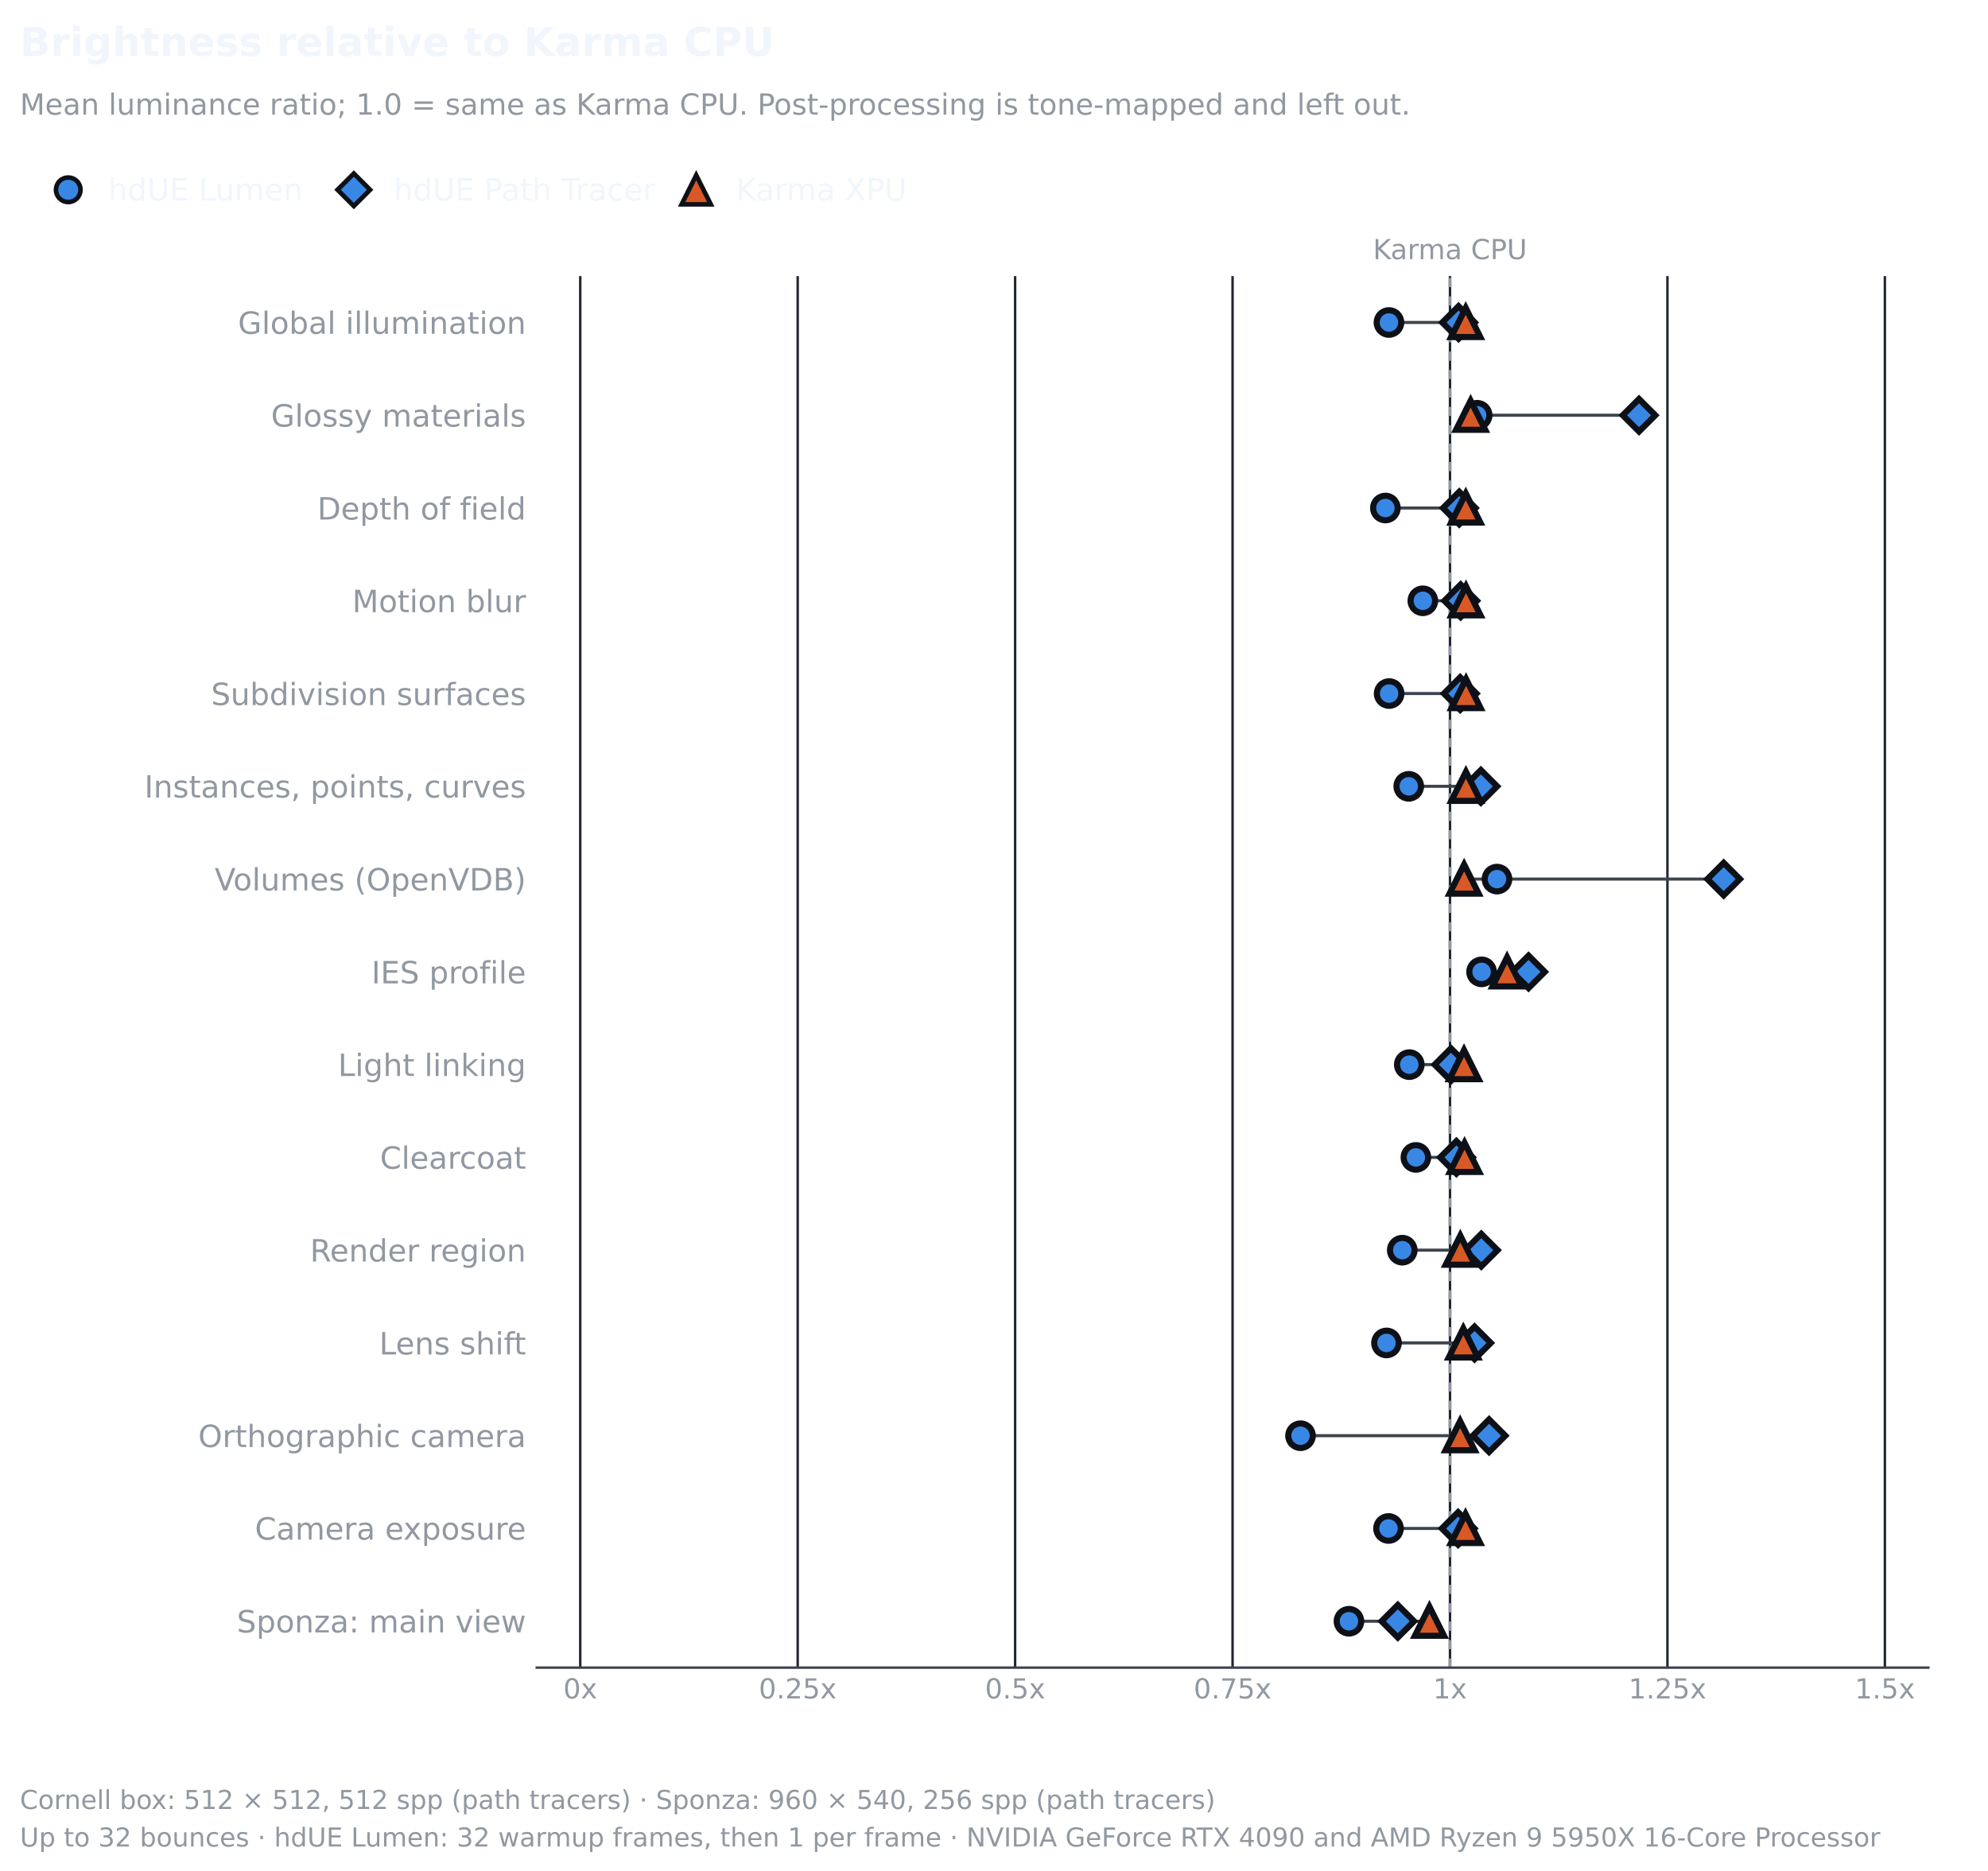
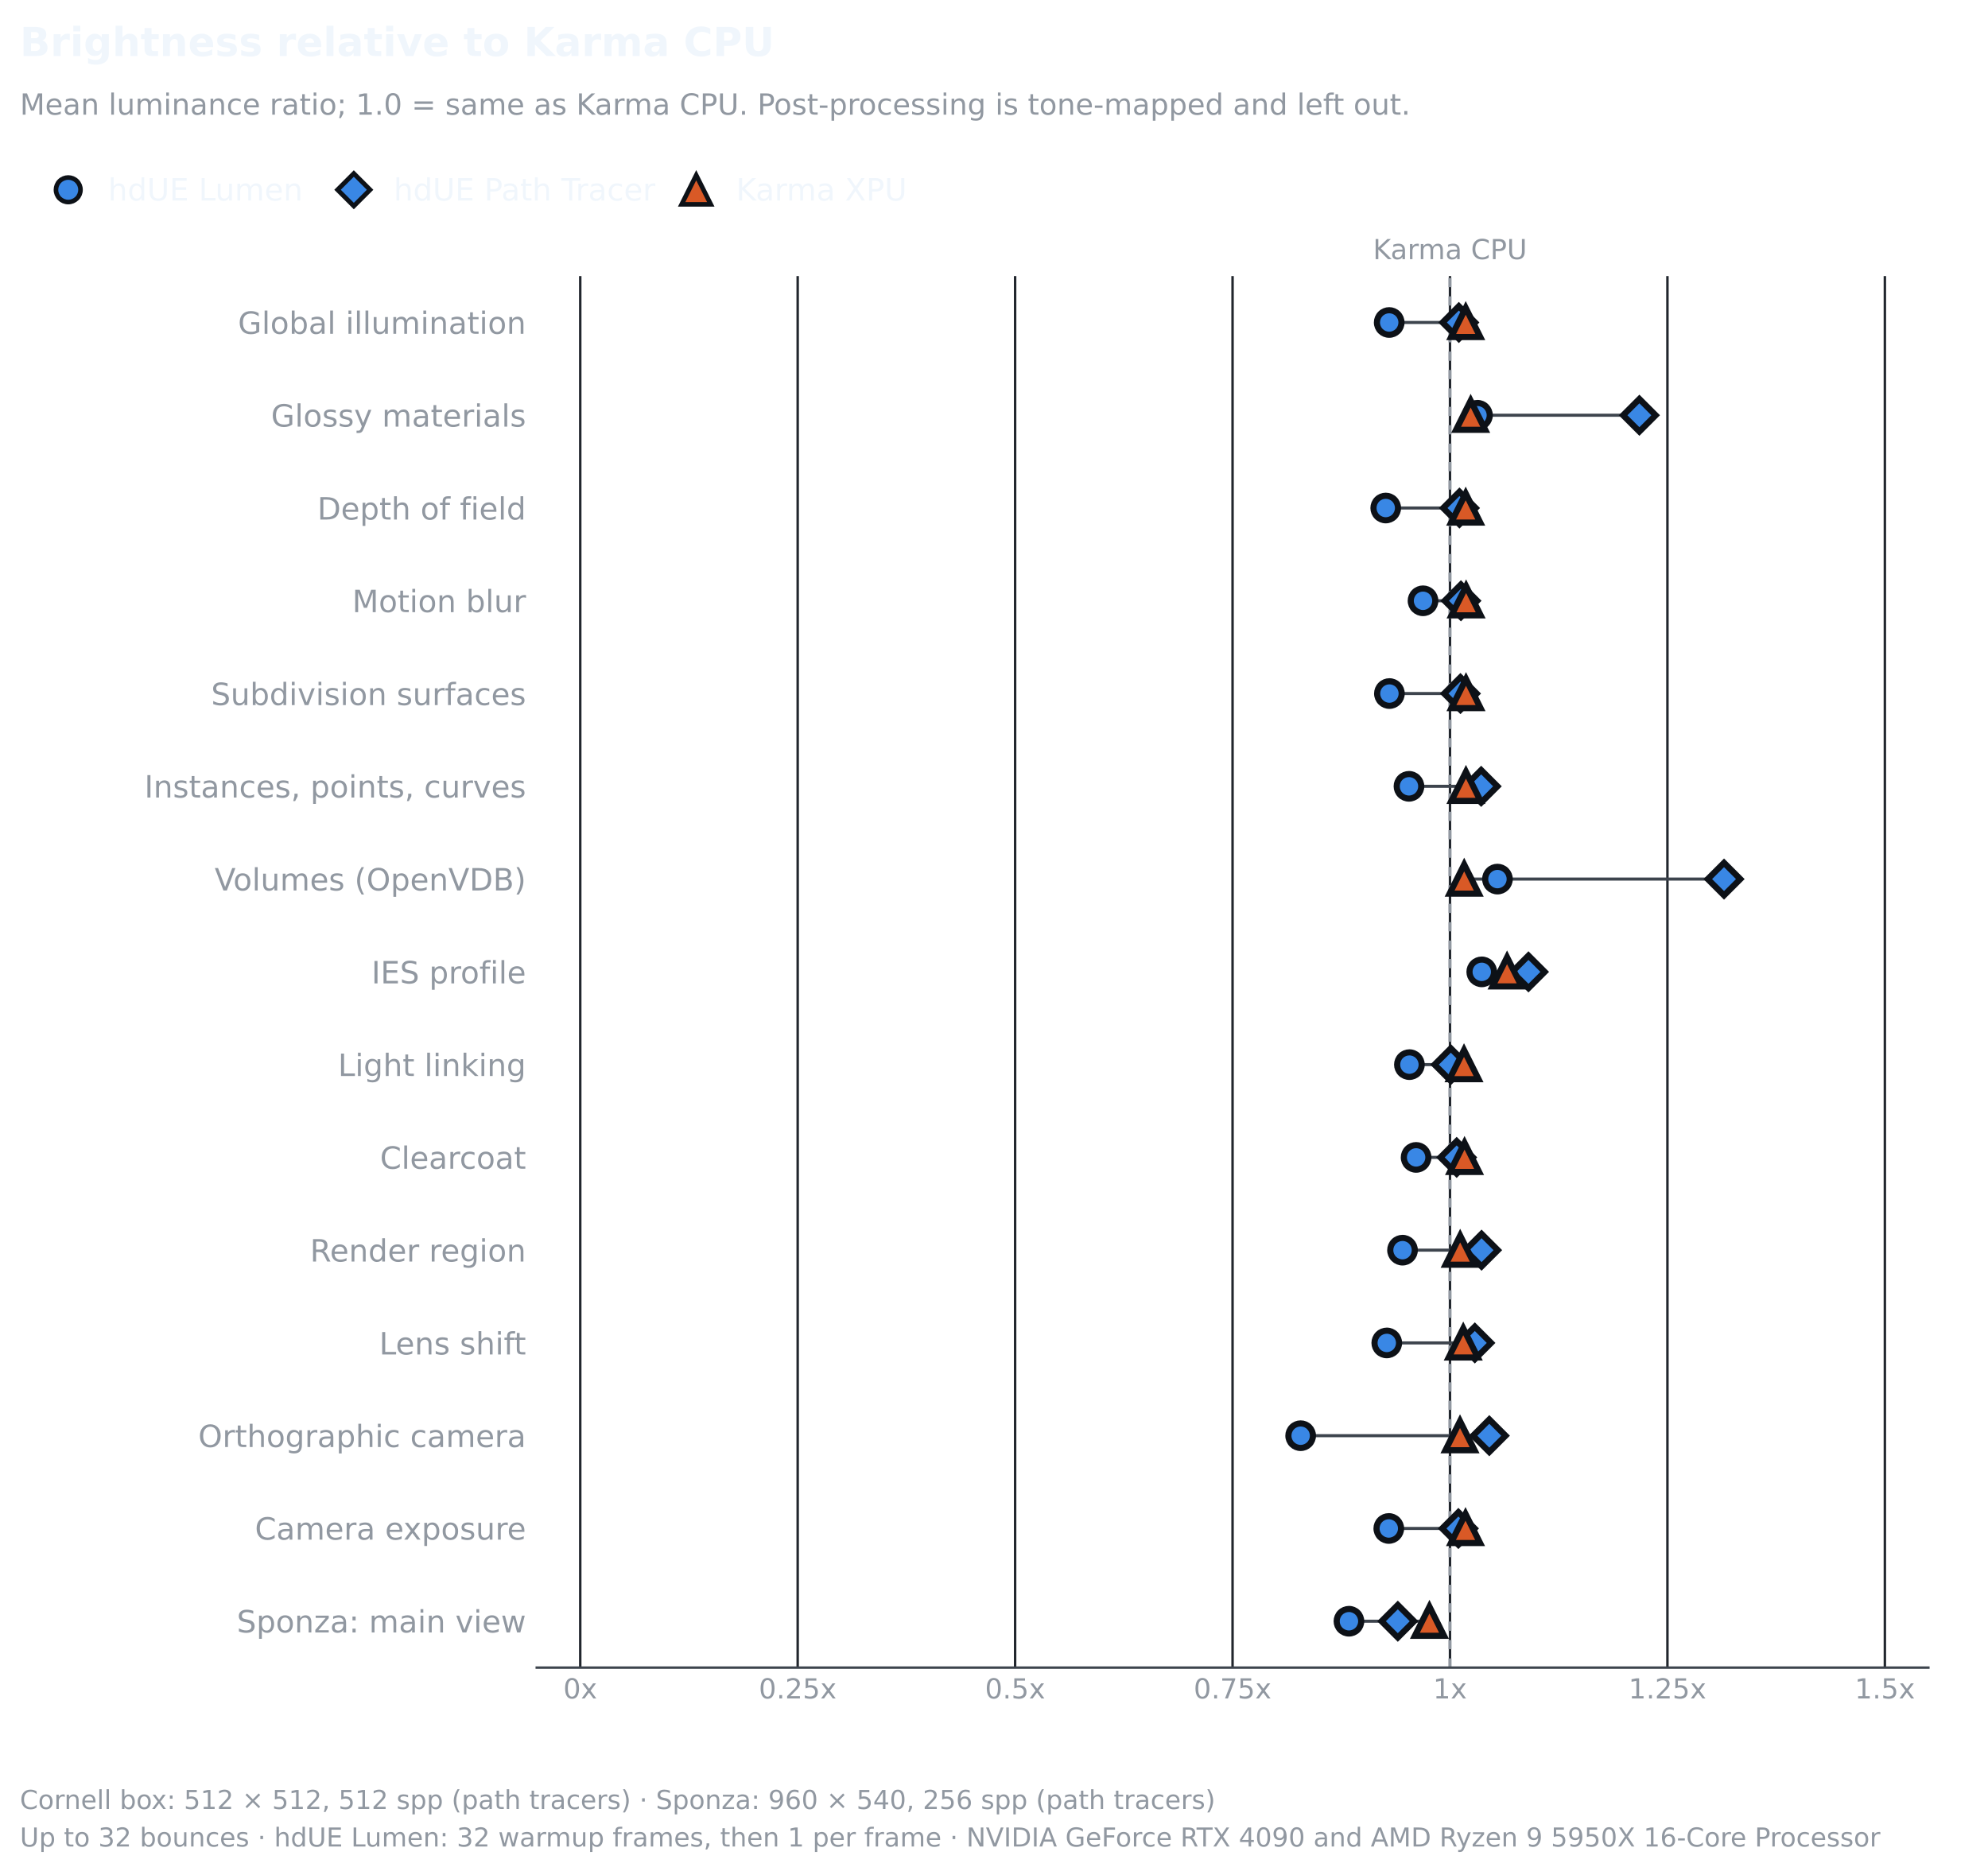
<svg xmlns="http://www.w3.org/2000/svg" xmlns:xlink="http://www.w3.org/1999/xlink" width="648pt" height="609.84pt" viewBox="0 0 648 609.84" version="1.1">
  <defs>
    <style type="text/css">*{stroke-linejoin: round; stroke-linecap: butt}</style>
  </defs>
  <g id="figure_1">
    <g id="patch_1">
      <path d="M 0 609.84  L 648 609.84  L 648 0  L 0 0  L 0 609.84  z " style="fill: none; opacity: 0" />
    </g>
    <g id="axes_1">
      <g id="patch_2">
        <path d="M 174.96 543.6  L 628.56 543.6  L 628.56 90  L 174.96 90  L 174.96 543.6  z " style="fill: none" />
      </g>
      <g id="matplotlib.axis_1">
        <g id="xtick_1">
          <g id="line2d_1">
-             <path d="M 189.135 543.6  L 189.135 90  " clip-path="url(#p0b84c43c45)" style="fill: none; stroke: #21262d; stroke-width: 0.8; stroke-linecap: square" />
+             <path d="M 189.135 543.6  L 189.135 90  " clip-path="url(#p9c199e6a6e)" style="fill: none; stroke: #21262d; stroke-width: 0.8; stroke-linecap: square" />
          </g>
          <g id="line2d_2" />
          <g id="text_1">
            <text style="font-size: 9px; font-family: 'Segoe UI', 'DejaVu Sans'; text-anchor: middle; fill: #9198a1" x="189.135" y="553.652" transform="rotate(-0 189.135 553.6522)">0x</text>
          </g>
        </g>
        <g id="xtick_2">
          <g id="line2d_3">
-             <path d="M 260.01 543.6  L 260.01 90  " clip-path="url(#p0b84c43c45)" style="fill: none; stroke: #21262d; stroke-width: 0.8; stroke-linecap: square" />
+             <path d="M 260.01 543.6  L 260.01 90  " clip-path="url(#p9c199e6a6e)" style="fill: none; stroke: #21262d; stroke-width: 0.8; stroke-linecap: square" />
          </g>
          <g id="line2d_4" />
          <g id="text_2">
            <text style="font-size: 9px; font-family: 'Segoe UI', 'DejaVu Sans'; text-anchor: middle; fill: #9198a1" x="260.01" y="553.652" transform="rotate(-0 260.01 553.6522)">0.25x</text>
          </g>
        </g>
        <g id="xtick_3">
          <g id="line2d_5">
-             <path d="M 330.885 543.6  L 330.885 90  " clip-path="url(#p0b84c43c45)" style="fill: none; stroke: #21262d; stroke-width: 0.8; stroke-linecap: square" />
+             <path d="M 330.885 543.6  L 330.885 90  " clip-path="url(#p9c199e6a6e)" style="fill: none; stroke: #21262d; stroke-width: 0.8; stroke-linecap: square" />
          </g>
          <g id="line2d_6" />
          <g id="text_3">
            <text style="font-size: 9px; font-family: 'Segoe UI', 'DejaVu Sans'; text-anchor: middle; fill: #9198a1" x="330.885" y="553.652" transform="rotate(-0 330.885 553.6522)">0.5x</text>
          </g>
        </g>
        <g id="xtick_4">
          <g id="line2d_7">
-             <path d="M 401.76 543.6  L 401.76 90  " clip-path="url(#p0b84c43c45)" style="fill: none; stroke: #21262d; stroke-width: 0.8; stroke-linecap: square" />
+             <path d="M 401.76 543.6  L 401.76 90  " clip-path="url(#p9c199e6a6e)" style="fill: none; stroke: #21262d; stroke-width: 0.8; stroke-linecap: square" />
          </g>
          <g id="line2d_8" />
          <g id="text_4">
            <text style="font-size: 9px; font-family: 'Segoe UI', 'DejaVu Sans'; text-anchor: middle; fill: #9198a1" x="401.76" y="553.652" transform="rotate(-0 401.76 553.6522)">0.75x</text>
          </g>
        </g>
        <g id="xtick_5">
          <g id="line2d_9">
-             <path d="M 472.635 543.6  L 472.635 90  " clip-path="url(#p0b84c43c45)" style="fill: none; stroke: #21262d; stroke-width: 0.8; stroke-linecap: square" />
+             <path d="M 472.635 543.6  L 472.635 90  " clip-path="url(#p9c199e6a6e)" style="fill: none; stroke: #21262d; stroke-width: 0.8; stroke-linecap: square" />
          </g>
          <g id="line2d_10" />
          <g id="text_5">
            <text style="font-size: 9px; font-family: 'Segoe UI', 'DejaVu Sans'; text-anchor: middle; fill: #9198a1" x="472.635" y="553.652" transform="rotate(-0 472.635 553.6522)">1x</text>
          </g>
        </g>
        <g id="xtick_6">
          <g id="line2d_11">
-             <path d="M 543.51 543.6  L 543.51 90  " clip-path="url(#p0b84c43c45)" style="fill: none; stroke: #21262d; stroke-width: 0.8; stroke-linecap: square" />
+             <path d="M 543.51 543.6  L 543.51 90  " clip-path="url(#p9c199e6a6e)" style="fill: none; stroke: #21262d; stroke-width: 0.8; stroke-linecap: square" />
          </g>
          <g id="line2d_12" />
          <g id="text_6">
            <text style="font-size: 9px; font-family: 'Segoe UI', 'DejaVu Sans'; text-anchor: middle; fill: #9198a1" x="543.51" y="553.652" transform="rotate(-0 543.51 553.6522)">1.25x</text>
          </g>
        </g>
        <g id="xtick_7">
          <g id="line2d_13">
-             <path d="M 614.385 543.6  L 614.385 90  " clip-path="url(#p0b84c43c45)" style="fill: none; stroke: #21262d; stroke-width: 0.8; stroke-linecap: square" />
+             <path d="M 614.385 543.6  L 614.385 90  " clip-path="url(#p9c199e6a6e)" style="fill: none; stroke: #21262d; stroke-width: 0.8; stroke-linecap: square" />
          </g>
          <g id="line2d_14" />
          <g id="text_7">
            <text style="font-size: 9px; font-family: 'Segoe UI', 'DejaVu Sans'; text-anchor: middle; fill: #9198a1" x="614.385" y="553.652" transform="rotate(-0 614.385 553.6522)">1.5x</text>
          </g>
        </g>
      </g>
      <g id="matplotlib.axis_2">
        <g id="ytick_1">
          <g id="line2d_15" />
          <g id="text_8">
            <text style="font-size: 10px; font-family: 'Segoe UI', 'DejaVu Sans'; text-anchor: end; fill: #9198a1" x="171.46" y="108.822" transform="rotate(-0 171.46 108.8216)">Global illumination</text>
          </g>
        </g>
        <g id="ytick_2">
          <g id="line2d_16" />
          <g id="text_9">
            <text style="font-size: 10px; font-family: 'Segoe UI', 'DejaVu Sans'; text-anchor: end; fill: #9198a1" x="171.46" y="139.062" transform="rotate(-0 171.46 139.0616)">Glossy materials</text>
          </g>
        </g>
        <g id="ytick_3">
          <g id="line2d_17" />
          <g id="text_10">
            <text style="font-size: 10px; font-family: 'Segoe UI', 'DejaVu Sans'; text-anchor: end; fill: #9198a1" x="171.46" y="169.355" transform="rotate(-0 171.46 169.3547)">Depth of field</text>
          </g>
        </g>
        <g id="ytick_4">
          <g id="line2d_18" />
          <g id="text_11">
            <text style="font-size: 10px; font-family: 'Segoe UI', 'DejaVu Sans'; text-anchor: end; fill: #9198a1" x="171.46" y="199.542" transform="rotate(-0 171.46 199.5416)">Motion blur</text>
          </g>
        </g>
        <g id="ytick_5">
          <g id="line2d_19" />
          <g id="text_12">
            <text style="font-size: 10px; font-family: 'Segoe UI', 'DejaVu Sans'; text-anchor: end; fill: #9198a1" x="171.46" y="229.835" transform="rotate(-0 171.46 229.8347)">Subdivision surfaces</text>
          </g>
        </g>
        <g id="ytick_6">
          <g id="line2d_20" />
          <g id="text_13">
            <text style="font-size: 10px; font-family: 'Segoe UI', 'DejaVu Sans'; text-anchor: end; fill: #9198a1" x="171.46" y="259.975" transform="rotate(-0 171.46 259.9747)">Instances, points, curves</text>
          </g>
        </g>
        <g id="ytick_7">
          <g id="line2d_21" />
          <g id="text_14">
            <text style="font-size: 10px; font-family: 'Segoe UI', 'DejaVu Sans'; text-anchor: end; fill: #9198a1" x="171.46" y="290.262" transform="rotate(-0 171.46 290.2616)">Volumes (OpenVDB)</text>
          </g>
        </g>
        <g id="ytick_8">
          <g id="line2d_22" />
          <g id="text_15">
            <text style="font-size: 10px; font-family: 'Segoe UI', 'DejaVu Sans'; text-anchor: end; fill: #9198a1" x="171.46" y="320.555" transform="rotate(-0 171.46 320.5547)">IES profile</text>
          </g>
        </g>
        <g id="ytick_9">
          <g id="line2d_23" />
          <g id="text_16">
            <text style="font-size: 10px; font-family: 'Segoe UI', 'DejaVu Sans'; text-anchor: end; fill: #9198a1" x="171.46" y="350.742" transform="rotate(-0 171.46 350.7416)">Light linking</text>
          </g>
        </g>
        <g id="ytick_10">
          <g id="line2d_24" />
          <g id="text_17">
            <text style="font-size: 10px; font-family: 'Segoe UI', 'DejaVu Sans'; text-anchor: end; fill: #9198a1" x="171.46" y="380.982" transform="rotate(-0 171.46 380.9816)">Clearcoat</text>
          </g>
        </g>
        <g id="ytick_11">
          <g id="line2d_25" />
          <g id="text_18">
            <text style="font-size: 10px; font-family: 'Segoe UI', 'DejaVu Sans'; text-anchor: end; fill: #9198a1" x="171.46" y="411.222" transform="rotate(-0 171.46 411.2216)">Render region</text>
          </g>
        </g>
        <g id="ytick_12">
          <g id="line2d_26" />
          <g id="text_19">
            <text style="font-size: 10px; font-family: 'Segoe UI', 'DejaVu Sans'; text-anchor: end; fill: #9198a1" x="171.46" y="441.515" transform="rotate(-0 171.46 441.5147)">Lens shift</text>
          </g>
        </g>
        <g id="ytick_13">
          <g id="line2d_27" />
          <g id="text_20">
            <text style="font-size: 10px; font-family: 'Segoe UI', 'DejaVu Sans'; text-anchor: end; fill: #9198a1" x="171.46" y="471.702" transform="rotate(-0 171.46 471.7016)">Orthographic camera</text>
          </g>
        </g>
        <g id="ytick_14">
          <g id="line2d_28" />
          <g id="text_21">
            <text style="font-size: 10px; font-family: 'Segoe UI', 'DejaVu Sans'; text-anchor: end; fill: #9198a1" x="171.46" y="501.88" transform="rotate(-0 171.46 501.8801)">Camera exposure</text>
          </g>
        </g>
        <g id="ytick_15">
          <g id="line2d_29" />
          <g id="text_22">
            <text style="font-size: 10px; font-family: 'Segoe UI', 'DejaVu Sans'; text-anchor: end; fill: #9198a1" x="171.46" y="532.135" transform="rotate(-0 171.46 532.1347)">Sponza: main view</text>
          </g>
        </g>
      </g>
      <g id="line2d_30">
-         <path d="M 452.734 105.12  L 477.759 105.12  " clip-path="url(#p0b84c43c45)" style="fill: none; stroke: #3d444d; stroke-linecap: square" />
+         <path d="M 452.818 105.12  L 477.761 105.12  " clip-path="url(#p9c199e6a6e)" style="fill: none; stroke: #3d444d; stroke-linecap: square" />
      </g>
      <g id="line2d_31">
-         <path d="M 479.362 135.36  L 534.248 135.36  " clip-path="url(#p0b84c43c45)" style="fill: none; stroke: #3d444d; stroke-linecap: square" />
+         <path d="M 479.371 135.36  L 534.366 135.36  " clip-path="url(#p9c199e6a6e)" style="fill: none; stroke: #3d444d; stroke-linecap: square" />
      </g>
      <g id="line2d_32">
-         <path d="M 451.573 165.6  L 477.783 165.6  " clip-path="url(#p0b84c43c45)" style="fill: none; stroke: #3d444d; stroke-linecap: square" />
+         <path d="M 451.689 165.6  L 477.755 165.6  " clip-path="url(#p9c199e6a6e)" style="fill: none; stroke: #3d444d; stroke-linecap: square" />
      </g>
      <g id="line2d_33">
-         <path d="M 463.779 195.84  L 477.847 195.84  " clip-path="url(#p0b84c43c45)" style="fill: none; stroke: #3d444d; stroke-linecap: square" />
+         <path d="M 463.842 195.84  L 477.885 195.84  " clip-path="url(#p9c199e6a6e)" style="fill: none; stroke: #3d444d; stroke-linecap: square" />
      </g>
      <g id="line2d_34">
-         <path d="M 452.788 226.08  L 477.873 226.08  " clip-path="url(#p0b84c43c45)" style="fill: none; stroke: #3d444d; stroke-linecap: square" />
+         <path d="M 452.886 226.08  L 477.85 226.08  " clip-path="url(#p9c199e6a6e)" style="fill: none; stroke: #3d444d; stroke-linecap: square" />
      </g>
      <g id="line2d_35">
-         <path d="M 459.186 256.32  L 482.698 256.32  " clip-path="url(#p0b84c43c45)" style="fill: none; stroke: #3d444d; stroke-linecap: square" />
+         <path d="M 459.262 256.32  L 482.796 256.32  " clip-path="url(#p9c199e6a6e)" style="fill: none; stroke: #3d444d; stroke-linecap: square" />
      </g>
      <g id="line2d_36">
-         <path d="M 477.238 286.56  L 561.838 286.56  " clip-path="url(#p0b84c43c45)" style="fill: none; stroke: #3d444d; stroke-linecap: square" />
+         <path d="M 477.26 286.56  L 561.957 286.56  " clip-path="url(#p9c199e6a6e)" style="fill: none; stroke: #3d444d; stroke-linecap: square" />
      </g>
      <g id="line2d_37">
-         <path d="M 482.929 316.8  L 498.233 316.8  " clip-path="url(#p0b84c43c45)" style="fill: none; stroke: #3d444d; stroke-linecap: square" />
+         <path d="M 482.984 316.8  L 498.21 316.8  " clip-path="url(#p9c199e6a6e)" style="fill: none; stroke: #3d444d; stroke-linecap: square" />
      </g>
      <g id="line2d_38">
-         <path d="M 459.363 347.04  L 477.207 347.04  " clip-path="url(#p0b84c43c45)" style="fill: none; stroke: #3d444d; stroke-linecap: square" />
+         <path d="M 459.402 347.04  L 477.201 347.04  " clip-path="url(#p9c199e6a6e)" style="fill: none; stroke: #3d444d; stroke-linecap: square" />
      </g>
      <g id="line2d_39">
-         <path d="M 461.516 377.28  L 477.378 377.28  " clip-path="url(#p0b84c43c45)" style="fill: none; stroke: #3d444d; stroke-linecap: square" />
+         <path d="M 461.589 377.28  L 477.373 377.28  " clip-path="url(#p9c199e6a6e)" style="fill: none; stroke: #3d444d; stroke-linecap: square" />
      </g>
      <g id="line2d_40">
-         <path d="M 457.074 407.52  L 482.833 407.52  " clip-path="url(#p0b84c43c45)" style="fill: none; stroke: #3d444d; stroke-linecap: square" />
+         <path d="M 457.159 407.52  L 482.921 407.52  " clip-path="url(#p9c199e6a6e)" style="fill: none; stroke: #3d444d; stroke-linecap: square" />
      </g>
      <g id="line2d_41">
-         <path d="M 451.928 437.76  L 480.629 437.76  " clip-path="url(#p0b84c43c45)" style="fill: none; stroke: #3d444d; stroke-linecap: square" />
+         <path d="M 452.027 437.76  L 480.726 437.76  " clip-path="url(#p9c199e6a6e)" style="fill: none; stroke: #3d444d; stroke-linecap: square" />
      </g>
      <g id="line2d_42">
-         <path d="M 423.909 468  L 485.372 468  " clip-path="url(#p0b84c43c45)" style="fill: none; stroke: #3d444d; stroke-linecap: square" />
+         <path d="M 423.956 468  L 485.446 468  " clip-path="url(#p9c199e6a6e)" style="fill: none; stroke: #3d444d; stroke-linecap: square" />
      </g>
      <g id="line2d_43">
-         <path d="M 452.59 498.24  L 477.702 498.24  " clip-path="url(#p0b84c43c45)" style="fill: none; stroke: #3d444d; stroke-linecap: square" />
+         <path d="M 452.683 498.24  L 477.694 498.24  " clip-path="url(#p9c199e6a6e)" style="fill: none; stroke: #3d444d; stroke-linecap: square" />
      </g>
      <g id="line2d_44">
-         <path d="M 439.695 528.48  L 465.937 528.48  " clip-path="url(#p0b84c43c45)" style="fill: none; stroke: #3d444d; stroke-linecap: square" />
+         <path d="M 439.695 528.48  L 465.937 528.48  " clip-path="url(#p9c199e6a6e)" style="fill: none; stroke: #3d444d; stroke-linecap: square" />
      </g>
      <g id="line2d_45">
-         <path d="M 472.635 543.6  L 472.635 90  " clip-path="url(#p0b84c43c45)" style="fill: none; stroke-dasharray: 3,3; stroke-dashoffset: 0; stroke: #9198a1" />
+         <path d="M 472.635 543.6  L 472.635 90  " clip-path="url(#p9c199e6a6e)" style="fill: none; stroke-dasharray: 3,3; stroke-dashoffset: 0; stroke: #9198a1" />
      </g>
      <g id="patch_3">
        <path d="M 174.96 543.6  L 628.56 543.6  " style="fill: none; stroke: #3d444d; stroke-width: 0.8; stroke-linejoin: miter; stroke-linecap: square" />
      </g>
      <g id="text_23">
        <text style="font-size: 9px; font-family: 'Segoe UI', 'DejaVu Sans'; text-anchor: middle; fill: #9198a1" x="472.635" y="84.477" transform="rotate(-0 472.635 84.47716)">Karma CPU</text>
      </g>
      <g id="line2d_46">
        <defs>
-           <path id="m8f38a5305e" d="M 0 4  C 1.061 4 2.078 3.579 2.828 2.828  C 3.579 2.078 4 1.061 4 0  C 4 -1.061 3.579 -2.078 2.828 -2.828  C 2.078 -3.579 1.061 -4 0 -4  C -1.061 -4 -2.078 -3.579 -2.828 -2.828  C -3.579 -2.078 -4 -1.061 -4 0  C -4 1.061 -3.579 2.078 -2.828 2.828  C -2.078 3.579 -1.061 4 0 4  z " style="stroke: #0d1117; stroke-width: 2" />
+           <path id="m181a20eb71" d="M 0 4  C 1.061 4 2.078 3.579 2.828 2.828  C 3.579 2.078 4 1.061 4 0  C 4 -1.061 3.579 -2.078 2.828 -2.828  C 2.078 -3.579 1.061 -4 0 -4  C -1.061 -4 -2.078 -3.579 -2.828 -2.828  C -3.579 -2.078 -4 -1.061 -4 0  C -4 1.061 -3.579 2.078 -2.828 2.828  C -2.078 3.579 -1.061 4 0 4  z " style="stroke: #0d1117; stroke-width: 2" />
        </defs>
-         <g clip-path="url(#p0b84c43c45)">
-           <use xlink:href="#m8f38a5305e" x="452.734" y="105.12" style="fill: #3987e5; stroke: #0d1117; stroke-width: 2" />
+         <g clip-path="url(#p9c199e6a6e)">
+           <use xlink:href="#m181a20eb71" x="452.818" y="105.12" style="fill: #3987e5; stroke: #0d1117; stroke-width: 2" />
        </g>
      </g>
      <g id="line2d_47">
        <defs>
-           <path id="me9cb4c9fe2" d="M 0 5.303  L 5.303 0  L 0 -5.303  L -5.303 0  z " style="stroke: #0d1117; stroke-width: 2; stroke-linejoin: miter" />
+           <path id="m001a390780" d="M 0 5.303  L 5.303 0  L 0 -5.303  L -5.303 0  z " style="stroke: #0d1117; stroke-width: 2; stroke-linejoin: miter" />
        </defs>
-         <g clip-path="url(#p0b84c43c45)">
-           <use xlink:href="#me9cb4c9fe2" x="475.421" y="105.12" style="fill: #3987e5; stroke: #0d1117; stroke-width: 2; stroke-linejoin: miter" />
+         <g clip-path="url(#p9c199e6a6e)">
+           <use xlink:href="#m001a390780" x="475.513" y="105.12" style="fill: #3987e5; stroke: #0d1117; stroke-width: 2; stroke-linejoin: miter" />
        </g>
      </g>
      <g id="line2d_48">
        <defs>
-           <path id="mc6e1150742" d="M 0 -4.75  L -4.75 4.75  L 4.75 4.75  z " style="stroke: #0d1117; stroke-width: 2; stroke-linejoin: miter" />
+           <path id="m4facd11466" d="M 0 -4.75  L -4.75 4.75  L 4.75 4.75  z " style="stroke: #0d1117; stroke-width: 2; stroke-linejoin: miter" />
        </defs>
-         <g clip-path="url(#p0b84c43c45)">
-           <use xlink:href="#mc6e1150742" x="477.759" y="105.12" style="fill: #d95926; stroke: #0d1117; stroke-width: 2; stroke-linejoin: miter" />
+         <g clip-path="url(#p9c199e6a6e)">
+           <use xlink:href="#m4facd11466" x="477.761" y="105.12" style="fill: #d95926; stroke: #0d1117; stroke-width: 2; stroke-linejoin: miter" />
        </g>
      </g>
      <g id="line2d_49">
-         <g clip-path="url(#p0b84c43c45)">
-           <use xlink:href="#m8f38a5305e" x="481.479" y="135.36" style="fill: #3987e5; stroke: #0d1117; stroke-width: 2" />
+         <g clip-path="url(#p9c199e6a6e)">
+           <use xlink:href="#m181a20eb71" x="481.594" y="135.36" style="fill: #3987e5; stroke: #0d1117; stroke-width: 2" />
        </g>
      </g>
      <g id="line2d_50">
-         <g clip-path="url(#p0b84c43c45)">
-           <use xlink:href="#me9cb4c9fe2" x="534.248" y="135.36" style="fill: #3987e5; stroke: #0d1117; stroke-width: 2; stroke-linejoin: miter" />
+         <g clip-path="url(#p9c199e6a6e)">
+           <use xlink:href="#m001a390780" x="534.366" y="135.36" style="fill: #3987e5; stroke: #0d1117; stroke-width: 2; stroke-linejoin: miter" />
        </g>
      </g>
      <g id="line2d_51">
-         <g clip-path="url(#p0b84c43c45)">
-           <use xlink:href="#mc6e1150742" x="479.362" y="135.36" style="fill: #d95926; stroke: #0d1117; stroke-width: 2; stroke-linejoin: miter" />
+         <g clip-path="url(#p9c199e6a6e)">
+           <use xlink:href="#m4facd11466" x="479.371" y="135.36" style="fill: #d95926; stroke: #0d1117; stroke-width: 2; stroke-linejoin: miter" />
        </g>
      </g>
      <g id="line2d_52">
-         <g clip-path="url(#p0b84c43c45)">
-           <use xlink:href="#m8f38a5305e" x="451.573" y="165.6" style="fill: #3987e5; stroke: #0d1117; stroke-width: 2" />
+         <g clip-path="url(#p9c199e6a6e)">
+           <use xlink:href="#m181a20eb71" x="451.689" y="165.6" style="fill: #3987e5; stroke: #0d1117; stroke-width: 2" />
        </g>
      </g>
      <g id="line2d_53">
-         <g clip-path="url(#p0b84c43c45)">
-           <use xlink:href="#me9cb4c9fe2" x="475.645" y="165.6" style="fill: #3987e5; stroke: #0d1117; stroke-width: 2; stroke-linejoin: miter" />
+         <g clip-path="url(#p9c199e6a6e)">
+           <use xlink:href="#m001a390780" x="475.712" y="165.6" style="fill: #3987e5; stroke: #0d1117; stroke-width: 2; stroke-linejoin: miter" />
        </g>
      </g>
      <g id="line2d_54">
-         <g clip-path="url(#p0b84c43c45)">
-           <use xlink:href="#mc6e1150742" x="477.783" y="165.6" style="fill: #d95926; stroke: #0d1117; stroke-width: 2; stroke-linejoin: miter" />
+         <g clip-path="url(#p9c199e6a6e)">
+           <use xlink:href="#m4facd11466" x="477.755" y="165.6" style="fill: #d95926; stroke: #0d1117; stroke-width: 2; stroke-linejoin: miter" />
        </g>
      </g>
      <g id="line2d_55">
-         <g clip-path="url(#p0b84c43c45)">
-           <use xlink:href="#m8f38a5305e" x="463.779" y="195.84" style="fill: #3987e5; stroke: #0d1117; stroke-width: 2" />
+         <g clip-path="url(#p9c199e6a6e)">
+           <use xlink:href="#m181a20eb71" x="463.842" y="195.84" style="fill: #3987e5; stroke: #0d1117; stroke-width: 2" />
        </g>
      </g>
      <g id="line2d_56">
-         <g clip-path="url(#p0b84c43c45)">
-           <use xlink:href="#me9cb4c9fe2" x="476.104" y="195.84" style="fill: #3987e5; stroke: #0d1117; stroke-width: 2; stroke-linejoin: miter" />
+         <g clip-path="url(#p9c199e6a6e)">
+           <use xlink:href="#m001a390780" x="476.198" y="195.84" style="fill: #3987e5; stroke: #0d1117; stroke-width: 2; stroke-linejoin: miter" />
        </g>
      </g>
      <g id="line2d_57">
-         <g clip-path="url(#p0b84c43c45)">
-           <use xlink:href="#mc6e1150742" x="477.847" y="195.84" style="fill: #d95926; stroke: #0d1117; stroke-width: 2; stroke-linejoin: miter" />
+         <g clip-path="url(#p9c199e6a6e)">
+           <use xlink:href="#m4facd11466" x="477.885" y="195.84" style="fill: #d95926; stroke: #0d1117; stroke-width: 2; stroke-linejoin: miter" />
        </g>
      </g>
      <g id="line2d_58">
-         <g clip-path="url(#p0b84c43c45)">
-           <use xlink:href="#m8f38a5305e" x="452.788" y="226.08" style="fill: #3987e5; stroke: #0d1117; stroke-width: 2" />
+         <g clip-path="url(#p9c199e6a6e)">
+           <use xlink:href="#m181a20eb71" x="452.886" y="226.08" style="fill: #3987e5; stroke: #0d1117; stroke-width: 2" />
        </g>
      </g>
      <g id="line2d_59">
-         <g clip-path="url(#p0b84c43c45)">
-           <use xlink:href="#me9cb4c9fe2" x="475.957" y="226.08" style="fill: #3987e5; stroke: #0d1117; stroke-width: 2; stroke-linejoin: miter" />
+         <g clip-path="url(#p9c199e6a6e)">
+           <use xlink:href="#m001a390780" x="476.039" y="226.08" style="fill: #3987e5; stroke: #0d1117; stroke-width: 2; stroke-linejoin: miter" />
        </g>
      </g>
      <g id="line2d_60">
-         <g clip-path="url(#p0b84c43c45)">
-           <use xlink:href="#mc6e1150742" x="477.873" y="226.08" style="fill: #d95926; stroke: #0d1117; stroke-width: 2; stroke-linejoin: miter" />
+         <g clip-path="url(#p9c199e6a6e)">
+           <use xlink:href="#m4facd11466" x="477.85" y="226.08" style="fill: #d95926; stroke: #0d1117; stroke-width: 2; stroke-linejoin: miter" />
        </g>
      </g>
      <g id="line2d_61">
-         <g clip-path="url(#p0b84c43c45)">
-           <use xlink:href="#m8f38a5305e" x="459.186" y="256.32" style="fill: #3987e5; stroke: #0d1117; stroke-width: 2" />
+         <g clip-path="url(#p9c199e6a6e)">
+           <use xlink:href="#m181a20eb71" x="459.262" y="256.32" style="fill: #3987e5; stroke: #0d1117; stroke-width: 2" />
        </g>
      </g>
      <g id="line2d_62">
-         <g clip-path="url(#p0b84c43c45)">
-           <use xlink:href="#me9cb4c9fe2" x="482.698" y="256.32" style="fill: #3987e5; stroke: #0d1117; stroke-width: 2; stroke-linejoin: miter" />
+         <g clip-path="url(#p9c199e6a6e)">
+           <use xlink:href="#m001a390780" x="482.796" y="256.32" style="fill: #3987e5; stroke: #0d1117; stroke-width: 2; stroke-linejoin: miter" />
        </g>
      </g>
      <g id="line2d_63">
-         <g clip-path="url(#p0b84c43c45)">
-           <use xlink:href="#mc6e1150742" x="477.823" y="256.32" style="fill: #d95926; stroke: #0d1117; stroke-width: 2; stroke-linejoin: miter" />
+         <g clip-path="url(#p9c199e6a6e)">
+           <use xlink:href="#m4facd11466" x="477.832" y="256.32" style="fill: #d95926; stroke: #0d1117; stroke-width: 2; stroke-linejoin: miter" />
        </g>
      </g>
      <g id="line2d_64">
-         <g clip-path="url(#p0b84c43c45)">
-           <use xlink:href="#m8f38a5305e" x="487.952" y="286.56" style="fill: #3987e5; stroke: #0d1117; stroke-width: 2" />
+         <g clip-path="url(#p9c199e6a6e)">
+           <use xlink:href="#m181a20eb71" x="488.103" y="286.56" style="fill: #3987e5; stroke: #0d1117; stroke-width: 2" />
        </g>
      </g>
      <g id="line2d_65">
-         <g clip-path="url(#p0b84c43c45)">
-           <use xlink:href="#me9cb4c9fe2" x="561.838" y="286.56" style="fill: #3987e5; stroke: #0d1117; stroke-width: 2; stroke-linejoin: miter" />
+         <g clip-path="url(#p9c199e6a6e)">
+           <use xlink:href="#m001a390780" x="561.957" y="286.56" style="fill: #3987e5; stroke: #0d1117; stroke-width: 2; stroke-linejoin: miter" />
        </g>
      </g>
      <g id="line2d_66">
-         <g clip-path="url(#p0b84c43c45)">
-           <use xlink:href="#mc6e1150742" x="477.238" y="286.56" style="fill: #d95926; stroke: #0d1117; stroke-width: 2; stroke-linejoin: miter" />
+         <g clip-path="url(#p9c199e6a6e)">
+           <use xlink:href="#m4facd11466" x="477.26" y="286.56" style="fill: #d95926; stroke: #0d1117; stroke-width: 2; stroke-linejoin: miter" />
        </g>
      </g>
      <g id="line2d_67">
-         <g clip-path="url(#p0b84c43c45)">
-           <use xlink:href="#m8f38a5305e" x="482.929" y="316.8" style="fill: #3987e5; stroke: #0d1117; stroke-width: 2" />
+         <g clip-path="url(#p9c199e6a6e)">
+           <use xlink:href="#m181a20eb71" x="482.984" y="316.8" style="fill: #3987e5; stroke: #0d1117; stroke-width: 2" />
        </g>
      </g>
      <g id="line2d_68">
-         <g clip-path="url(#p0b84c43c45)">
-           <use xlink:href="#me9cb4c9fe2" x="498.233" y="316.8" style="fill: #3987e5; stroke: #0d1117; stroke-width: 2; stroke-linejoin: miter" />
+         <g clip-path="url(#p9c199e6a6e)">
+           <use xlink:href="#m001a390780" x="498.21" y="316.8" style="fill: #3987e5; stroke: #0d1117; stroke-width: 2; stroke-linejoin: miter" />
        </g>
      </g>
      <g id="line2d_69">
-         <g clip-path="url(#p0b84c43c45)">
-           <use xlink:href="#mc6e1150742" x="491.234" y="316.8" style="fill: #d95926; stroke: #0d1117; stroke-width: 2; stroke-linejoin: miter" />
+         <g clip-path="url(#p9c199e6a6e)">
+           <use xlink:href="#m4facd11466" x="491.235" y="316.8" style="fill: #d95926; stroke: #0d1117; stroke-width: 2; stroke-linejoin: miter" />
        </g>
      </g>
      <g id="line2d_70">
-         <g clip-path="url(#p0b84c43c45)">
-           <use xlink:href="#m8f38a5305e" x="459.363" y="347.04" style="fill: #3987e5; stroke: #0d1117; stroke-width: 2" />
+         <g clip-path="url(#p9c199e6a6e)">
+           <use xlink:href="#m181a20eb71" x="459.402" y="347.04" style="fill: #3987e5; stroke: #0d1117; stroke-width: 2" />
        </g>
      </g>
      <g id="line2d_71">
-         <g clip-path="url(#p0b84c43c45)">
-           <use xlink:href="#me9cb4c9fe2" x="472.933" y="347.04" style="fill: #3987e5; stroke: #0d1117; stroke-width: 2; stroke-linejoin: miter" />
+         <g clip-path="url(#p9c199e6a6e)">
+           <use xlink:href="#m001a390780" x="472.902" y="347.04" style="fill: #3987e5; stroke: #0d1117; stroke-width: 2; stroke-linejoin: miter" />
        </g>
      </g>
      <g id="line2d_72">
-         <g clip-path="url(#p0b84c43c45)">
-           <use xlink:href="#mc6e1150742" x="477.207" y="347.04" style="fill: #d95926; stroke: #0d1117; stroke-width: 2; stroke-linejoin: miter" />
+         <g clip-path="url(#p9c199e6a6e)">
+           <use xlink:href="#m4facd11466" x="477.201" y="347.04" style="fill: #d95926; stroke: #0d1117; stroke-width: 2; stroke-linejoin: miter" />
        </g>
      </g>
      <g id="line2d_73">
-         <g clip-path="url(#p0b84c43c45)">
-           <use xlink:href="#m8f38a5305e" x="461.516" y="377.28" style="fill: #3987e5; stroke: #0d1117; stroke-width: 2" />
+         <g clip-path="url(#p9c199e6a6e)">
+           <use xlink:href="#m181a20eb71" x="461.589" y="377.28" style="fill: #3987e5; stroke: #0d1117; stroke-width: 2" />
        </g>
      </g>
      <g id="line2d_74">
-         <g clip-path="url(#p0b84c43c45)">
-           <use xlink:href="#me9cb4c9fe2" x="474.723" y="377.28" style="fill: #3987e5; stroke: #0d1117; stroke-width: 2; stroke-linejoin: miter" />
+         <g clip-path="url(#p9c199e6a6e)">
+           <use xlink:href="#m001a390780" x="474.81" y="377.28" style="fill: #3987e5; stroke: #0d1117; stroke-width: 2; stroke-linejoin: miter" />
        </g>
      </g>
      <g id="line2d_75">
-         <g clip-path="url(#p0b84c43c45)">
-           <use xlink:href="#mc6e1150742" x="477.378" y="377.28" style="fill: #d95926; stroke: #0d1117; stroke-width: 2; stroke-linejoin: miter" />
+         <g clip-path="url(#p9c199e6a6e)">
+           <use xlink:href="#m4facd11466" x="477.373" y="377.28" style="fill: #d95926; stroke: #0d1117; stroke-width: 2; stroke-linejoin: miter" />
        </g>
      </g>
      <g id="line2d_76">
-         <g clip-path="url(#p0b84c43c45)">
-           <use xlink:href="#m8f38a5305e" x="457.074" y="407.52" style="fill: #3987e5; stroke: #0d1117; stroke-width: 2" />
+         <g clip-path="url(#p9c199e6a6e)">
+           <use xlink:href="#m181a20eb71" x="457.159" y="407.52" style="fill: #3987e5; stroke: #0d1117; stroke-width: 2" />
        </g>
      </g>
      <g id="line2d_77">
-         <g clip-path="url(#p0b84c43c45)">
-           <use xlink:href="#me9cb4c9fe2" x="482.833" y="407.52" style="fill: #3987e5; stroke: #0d1117; stroke-width: 2; stroke-linejoin: miter" />
+         <g clip-path="url(#p9c199e6a6e)">
+           <use xlink:href="#m001a390780" x="482.921" y="407.52" style="fill: #3987e5; stroke: #0d1117; stroke-width: 2; stroke-linejoin: miter" />
        </g>
      </g>
      <g id="line2d_78">
-         <g clip-path="url(#p0b84c43c45)">
-           <use xlink:href="#mc6e1150742" x="475.989" y="407.52" style="fill: #d95926; stroke: #0d1117; stroke-width: 2; stroke-linejoin: miter" />
+         <g clip-path="url(#p9c199e6a6e)">
+           <use xlink:href="#m4facd11466" x="475.951" y="407.52" style="fill: #d95926; stroke: #0d1117; stroke-width: 2; stroke-linejoin: miter" />
        </g>
      </g>
      <g id="line2d_79">
-         <g clip-path="url(#p0b84c43c45)">
-           <use xlink:href="#m8f38a5305e" x="451.928" y="437.76" style="fill: #3987e5; stroke: #0d1117; stroke-width: 2" />
+         <g clip-path="url(#p9c199e6a6e)">
+           <use xlink:href="#m181a20eb71" x="452.027" y="437.76" style="fill: #3987e5; stroke: #0d1117; stroke-width: 2" />
        </g>
      </g>
      <g id="line2d_80">
-         <g clip-path="url(#p0b84c43c45)">
-           <use xlink:href="#me9cb4c9fe2" x="480.629" y="437.76" style="fill: #3987e5; stroke: #0d1117; stroke-width: 2; stroke-linejoin: miter" />
+         <g clip-path="url(#p9c199e6a6e)">
+           <use xlink:href="#m001a390780" x="480.726" y="437.76" style="fill: #3987e5; stroke: #0d1117; stroke-width: 2; stroke-linejoin: miter" />
        </g>
      </g>
      <g id="line2d_81">
-         <g clip-path="url(#p0b84c43c45)">
-           <use xlink:href="#mc6e1150742" x="476.979" y="437.76" style="fill: #d95926; stroke: #0d1117; stroke-width: 2; stroke-linejoin: miter" />
+         <g clip-path="url(#p9c199e6a6e)">
+           <use xlink:href="#m4facd11466" x="476.957" y="437.76" style="fill: #d95926; stroke: #0d1117; stroke-width: 2; stroke-linejoin: miter" />
        </g>
      </g>
      <g id="line2d_82">
-         <g clip-path="url(#p0b84c43c45)">
-           <use xlink:href="#m8f38a5305e" x="423.909" y="468" style="fill: #3987e5; stroke: #0d1117; stroke-width: 2" />
+         <g clip-path="url(#p9c199e6a6e)">
+           <use xlink:href="#m181a20eb71" x="423.956" y="468" style="fill: #3987e5; stroke: #0d1117; stroke-width: 2" />
        </g>
      </g>
      <g id="line2d_83">
-         <g clip-path="url(#p0b84c43c45)">
-           <use xlink:href="#me9cb4c9fe2" x="485.372" y="468" style="fill: #3987e5; stroke: #0d1117; stroke-width: 2; stroke-linejoin: miter" />
+         <g clip-path="url(#p9c199e6a6e)">
+           <use xlink:href="#m001a390780" x="485.446" y="468" style="fill: #3987e5; stroke: #0d1117; stroke-width: 2; stroke-linejoin: miter" />
        </g>
      </g>
      <g id="line2d_84">
-         <g clip-path="url(#p0b84c43c45)">
-           <use xlink:href="#mc6e1150742" x="475.931" y="468" style="fill: #d95926; stroke: #0d1117; stroke-width: 2; stroke-linejoin: miter" />
+         <g clip-path="url(#p9c199e6a6e)">
+           <use xlink:href="#m4facd11466" x="475.898" y="468" style="fill: #d95926; stroke: #0d1117; stroke-width: 2; stroke-linejoin: miter" />
        </g>
      </g>
      <g id="line2d_85">
-         <g clip-path="url(#p0b84c43c45)">
-           <use xlink:href="#m8f38a5305e" x="452.59" y="498.24" style="fill: #3987e5; stroke: #0d1117; stroke-width: 2" />
+         <g clip-path="url(#p9c199e6a6e)">
+           <use xlink:href="#m181a20eb71" x="452.683" y="498.24" style="fill: #3987e5; stroke: #0d1117; stroke-width: 2" />
        </g>
      </g>
      <g id="line2d_86">
-         <g clip-path="url(#p0b84c43c45)">
-           <use xlink:href="#me9cb4c9fe2" x="475.271" y="498.24" style="fill: #3987e5; stroke: #0d1117; stroke-width: 2; stroke-linejoin: miter" />
+         <g clip-path="url(#p9c199e6a6e)">
+           <use xlink:href="#m001a390780" x="475.367" y="498.24" style="fill: #3987e5; stroke: #0d1117; stroke-width: 2; stroke-linejoin: miter" />
        </g>
      </g>
      <g id="line2d_87">
-         <g clip-path="url(#p0b84c43c45)">
-           <use xlink:href="#mc6e1150742" x="477.702" y="498.24" style="fill: #d95926; stroke: #0d1117; stroke-width: 2; stroke-linejoin: miter" />
+         <g clip-path="url(#p9c199e6a6e)">
+           <use xlink:href="#m4facd11466" x="477.694" y="498.24" style="fill: #d95926; stroke: #0d1117; stroke-width: 2; stroke-linejoin: miter" />
        </g>
      </g>
      <g id="line2d_88">
-         <g clip-path="url(#p0b84c43c45)">
-           <use xlink:href="#m8f38a5305e" x="439.695" y="528.48" style="fill: #3987e5; stroke: #0d1117; stroke-width: 2" />
+         <g clip-path="url(#p9c199e6a6e)">
+           <use xlink:href="#m181a20eb71" x="439.695" y="528.48" style="fill: #3987e5; stroke: #0d1117; stroke-width: 2" />
        </g>
      </g>
      <g id="line2d_89">
-         <g clip-path="url(#p0b84c43c45)">
-           <use xlink:href="#me9cb4c9fe2" x="455.623" y="528.48" style="fill: #3987e5; stroke: #0d1117; stroke-width: 2; stroke-linejoin: miter" />
+         <g clip-path="url(#p9c199e6a6e)">
+           <use xlink:href="#m001a390780" x="455.623" y="528.48" style="fill: #3987e5; stroke: #0d1117; stroke-width: 2; stroke-linejoin: miter" />
        </g>
      </g>
      <g id="line2d_90">
-         <g clip-path="url(#p0b84c43c45)">
-           <use xlink:href="#mc6e1150742" x="465.937" y="528.48" style="fill: #d95926; stroke: #0d1117; stroke-width: 2; stroke-linejoin: miter" />
+         <g clip-path="url(#p9c199e6a6e)">
+           <use xlink:href="#m4facd11466" x="465.937" y="528.48" style="fill: #d95926; stroke: #0d1117; stroke-width: 2; stroke-linejoin: miter" />
        </g>
      </g>
    </g>
    <g id="text_24">
      <text style="font-weight: 700; font-size: 13px; font-family: 'Segoe UI', 'DejaVu Sans'; text-anchor: start; fill: #f0f6fc" x="6.48" y="18.264" transform="rotate(-0 6.48 18.26406)">Brightness relative to Karma CPU</text>
    </g>
    <g id="text_25">
      <text style="font-size: 9.5px; font-family: 'Segoe UI', 'DejaVu Sans'; text-anchor: start; fill: #9198a1" x="6.48" y="37.374" transform="rotate(-0 6.48 37.37391)">Mean luminance ratio; 1.0 = same as Karma CPU. Post-processing is tone-mapped and left out.</text>
    </g>
    <g id="text_26">
      <text style="font-size: 8.5px; font-family: 'Segoe UI', 'DejaVu Sans'; text-anchor: start; fill: #9198a1" x="6.48" y="589.68" transform="rotate(-0 6.48 589.68)">Cornell box: 512 × 512, 512 spp (path tracers) · Sponza: 960 × 540, 256 spp (path tracers)</text>
    </g>
    <g id="text_27">
      <text style="font-size: 8.5px; font-family: 'Segoe UI', 'DejaVu Sans'; text-anchor: start; fill: #9198a1" x="6.48" y="601.92" transform="rotate(-0 6.48 601.92)">Up to 32 bounces · hdUE Lumen: 32 warmup frames, then 1 per frame · NVIDIA GeForce RTX 4090 and AMD Ryzen 9 5950X 16-Core Processor</text>
    </g>
    <g id="legend_1">
      <g id="line2d_91">
        <defs>
-           <path id="md28bbf9814" d="M 0 4  C 1.061 4 2.078 3.579 2.828 2.828  C 3.579 2.078 4 1.061 4 0  C 4 -1.061 3.579 -2.078 2.828 -2.828  C 2.078 -3.579 1.061 -4 0 -4  C -1.061 -4 -2.078 -3.579 -2.828 -2.828  C -3.579 -2.078 -4 -1.061 -4 0  C -4 1.061 -3.579 2.078 -2.828 2.828  C -2.078 3.579 -1.061 4 0 4  z " style="stroke: #0d1117; stroke-width: 1.5" />
+           <path id="mad8cbcd5dd" d="M 0 4  C 1.061 4 2.078 3.579 2.828 2.828  C 3.579 2.078 4 1.061 4 0  C 4 -1.061 3.579 -2.078 2.828 -2.828  C 2.078 -3.579 1.061 -4 0 -4  C -1.061 -4 -2.078 -3.579 -2.828 -2.828  C -3.579 -2.078 -4 -1.061 -4 0  C -4 1.061 -3.579 2.078 -2.828 2.828  C -2.078 3.579 -1.061 4 0 4  z " style="stroke: #0d1117; stroke-width: 1.5" />
        </defs>
        <g>
-           <use xlink:href="#md28bbf9814" x="22.24" y="61.863" style="fill: #3987e5; stroke: #0d1117; stroke-width: 1.5" />
+           <use xlink:href="#mad8cbcd5dd" x="22.24" y="61.863" style="fill: #3987e5; stroke: #0d1117; stroke-width: 1.5" />
        </g>
      </g>
      <g id="text_28">
        <text style="font-size: 10px; font-family: 'Segoe UI', 'DejaVu Sans'; text-anchor: start; fill: #f0f6fc" x="35.24" y="65.363" transform="rotate(-0 35.24 65.36312)">hdUE Lumen</text>
      </g>
      <g id="line2d_92">
        <defs>
-           <path id="mf55045b52c" d="M 0 5.303  L 5.303 0  L 0 -5.303  L -5.303 0  z " style="stroke: #0d1117; stroke-width: 1.5; stroke-linejoin: miter" />
+           <path id="m255771a346" d="M 0 5.303  L 5.303 0  L 0 -5.303  L -5.303 0  z " style="stroke: #0d1117; stroke-width: 1.5; stroke-linejoin: miter" />
        </defs>
        <g>
-           <use xlink:href="#mf55045b52c" x="115.328" y="61.863" style="fill: #3987e5; stroke: #0d1117; stroke-width: 1.5; stroke-linejoin: miter" />
+           <use xlink:href="#m255771a346" x="115.328" y="61.863" style="fill: #3987e5; stroke: #0d1117; stroke-width: 1.5; stroke-linejoin: miter" />
        </g>
      </g>
      <g id="text_29">
        <text style="font-size: 10px; font-family: 'Segoe UI', 'DejaVu Sans'; text-anchor: start; fill: #f0f6fc" x="128.327" y="65.363" transform="rotate(-0 128.3275 65.36312)">hdUE Path Tracer</text>
      </g>
      <g id="line2d_93">
        <defs>
-           <path id="m955e6a6cec" d="M 0 -4.75  L -4.75 4.75  L 4.75 4.75  z " style="stroke: #0d1117; stroke-width: 1.5; stroke-linejoin: miter" />
+           <path id="m96408cc5fa" d="M 0 -4.75  L -4.75 4.75  L 4.75 4.75  z " style="stroke: #0d1117; stroke-width: 1.5; stroke-linejoin: miter" />
        </defs>
        <g>
-           <use xlink:href="#m955e6a6cec" x="226.937" y="61.863" style="fill: #d95926; stroke: #0d1117; stroke-width: 1.5; stroke-linejoin: miter" />
+           <use xlink:href="#m96408cc5fa" x="226.937" y="61.863" style="fill: #d95926; stroke: #0d1117; stroke-width: 1.5; stroke-linejoin: miter" />
        </g>
      </g>
      <g id="text_30">
        <text style="font-size: 10px; font-family: 'Segoe UI', 'DejaVu Sans'; text-anchor: start; fill: #f0f6fc" x="239.937" y="65.363" transform="rotate(-0 239.9369 65.36312)">Karma XPU</text>
      </g>
    </g>
  </g>
  <defs>
-     <clipPath id="p0b84c43c45">
+     <clipPath id="p9c199e6a6e">
      <rect x="174.96" y="90" width="453.6" height="453.6" />
    </clipPath>
  </defs>
</svg>
